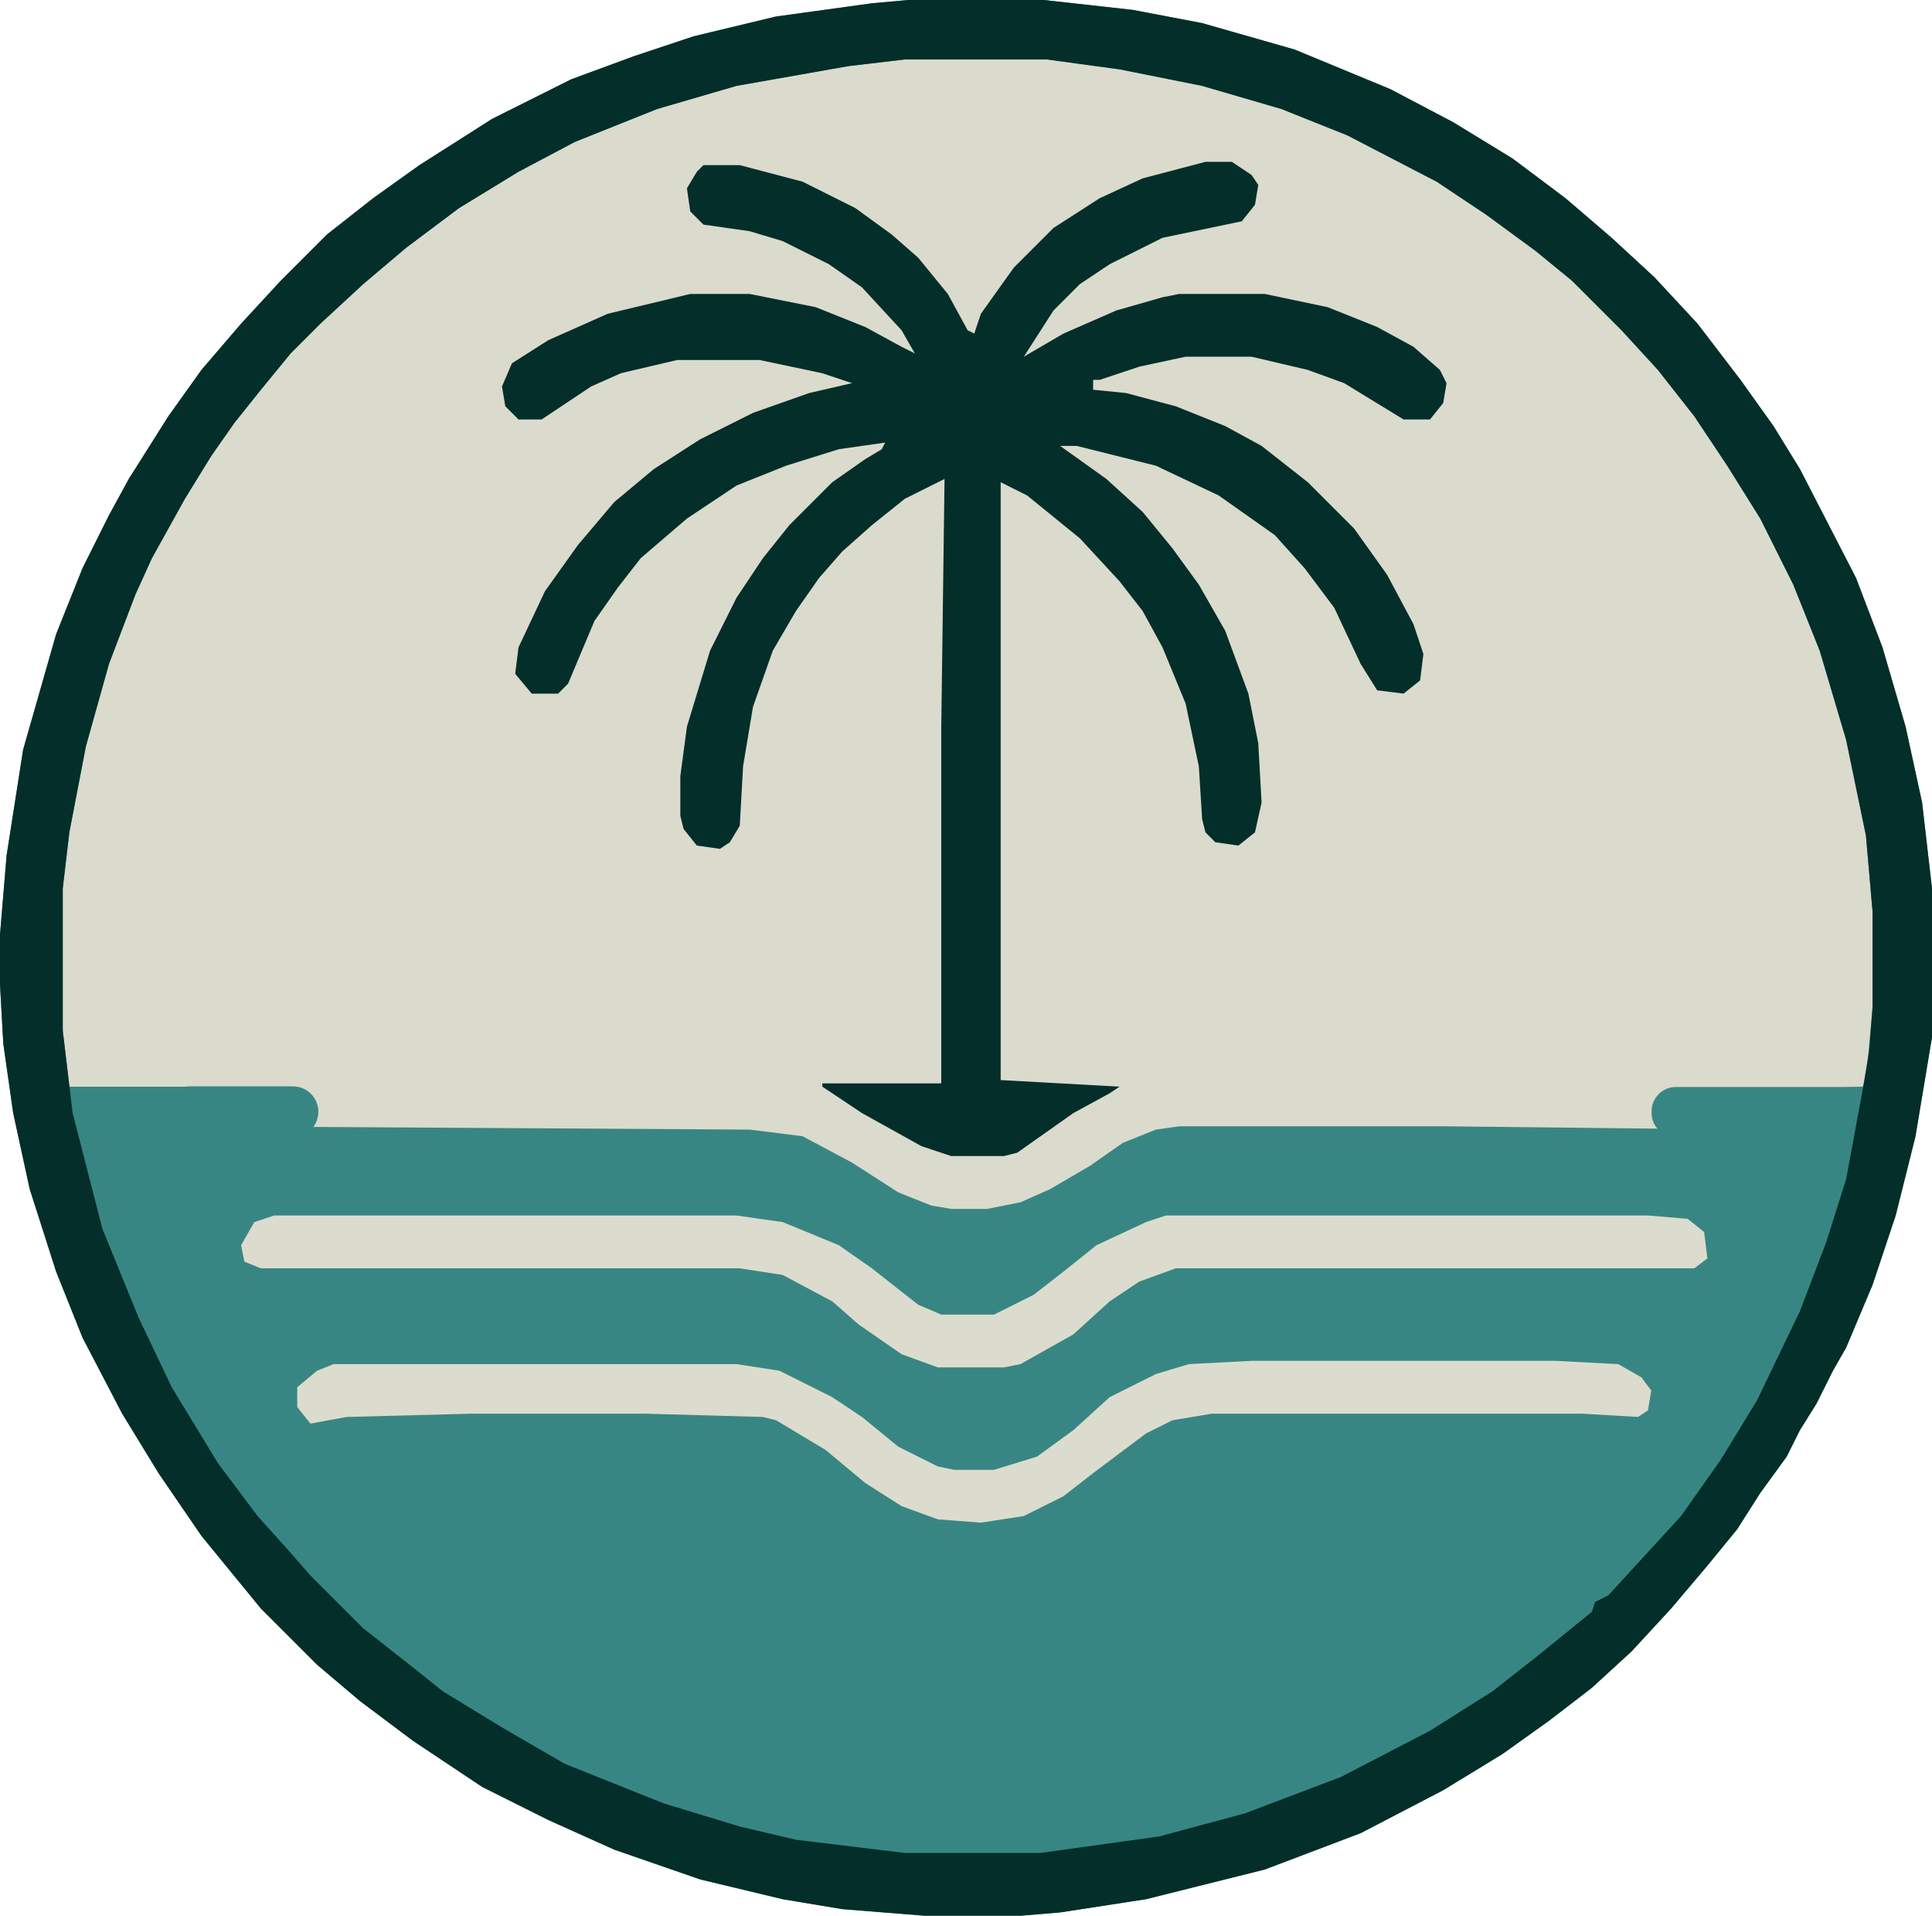
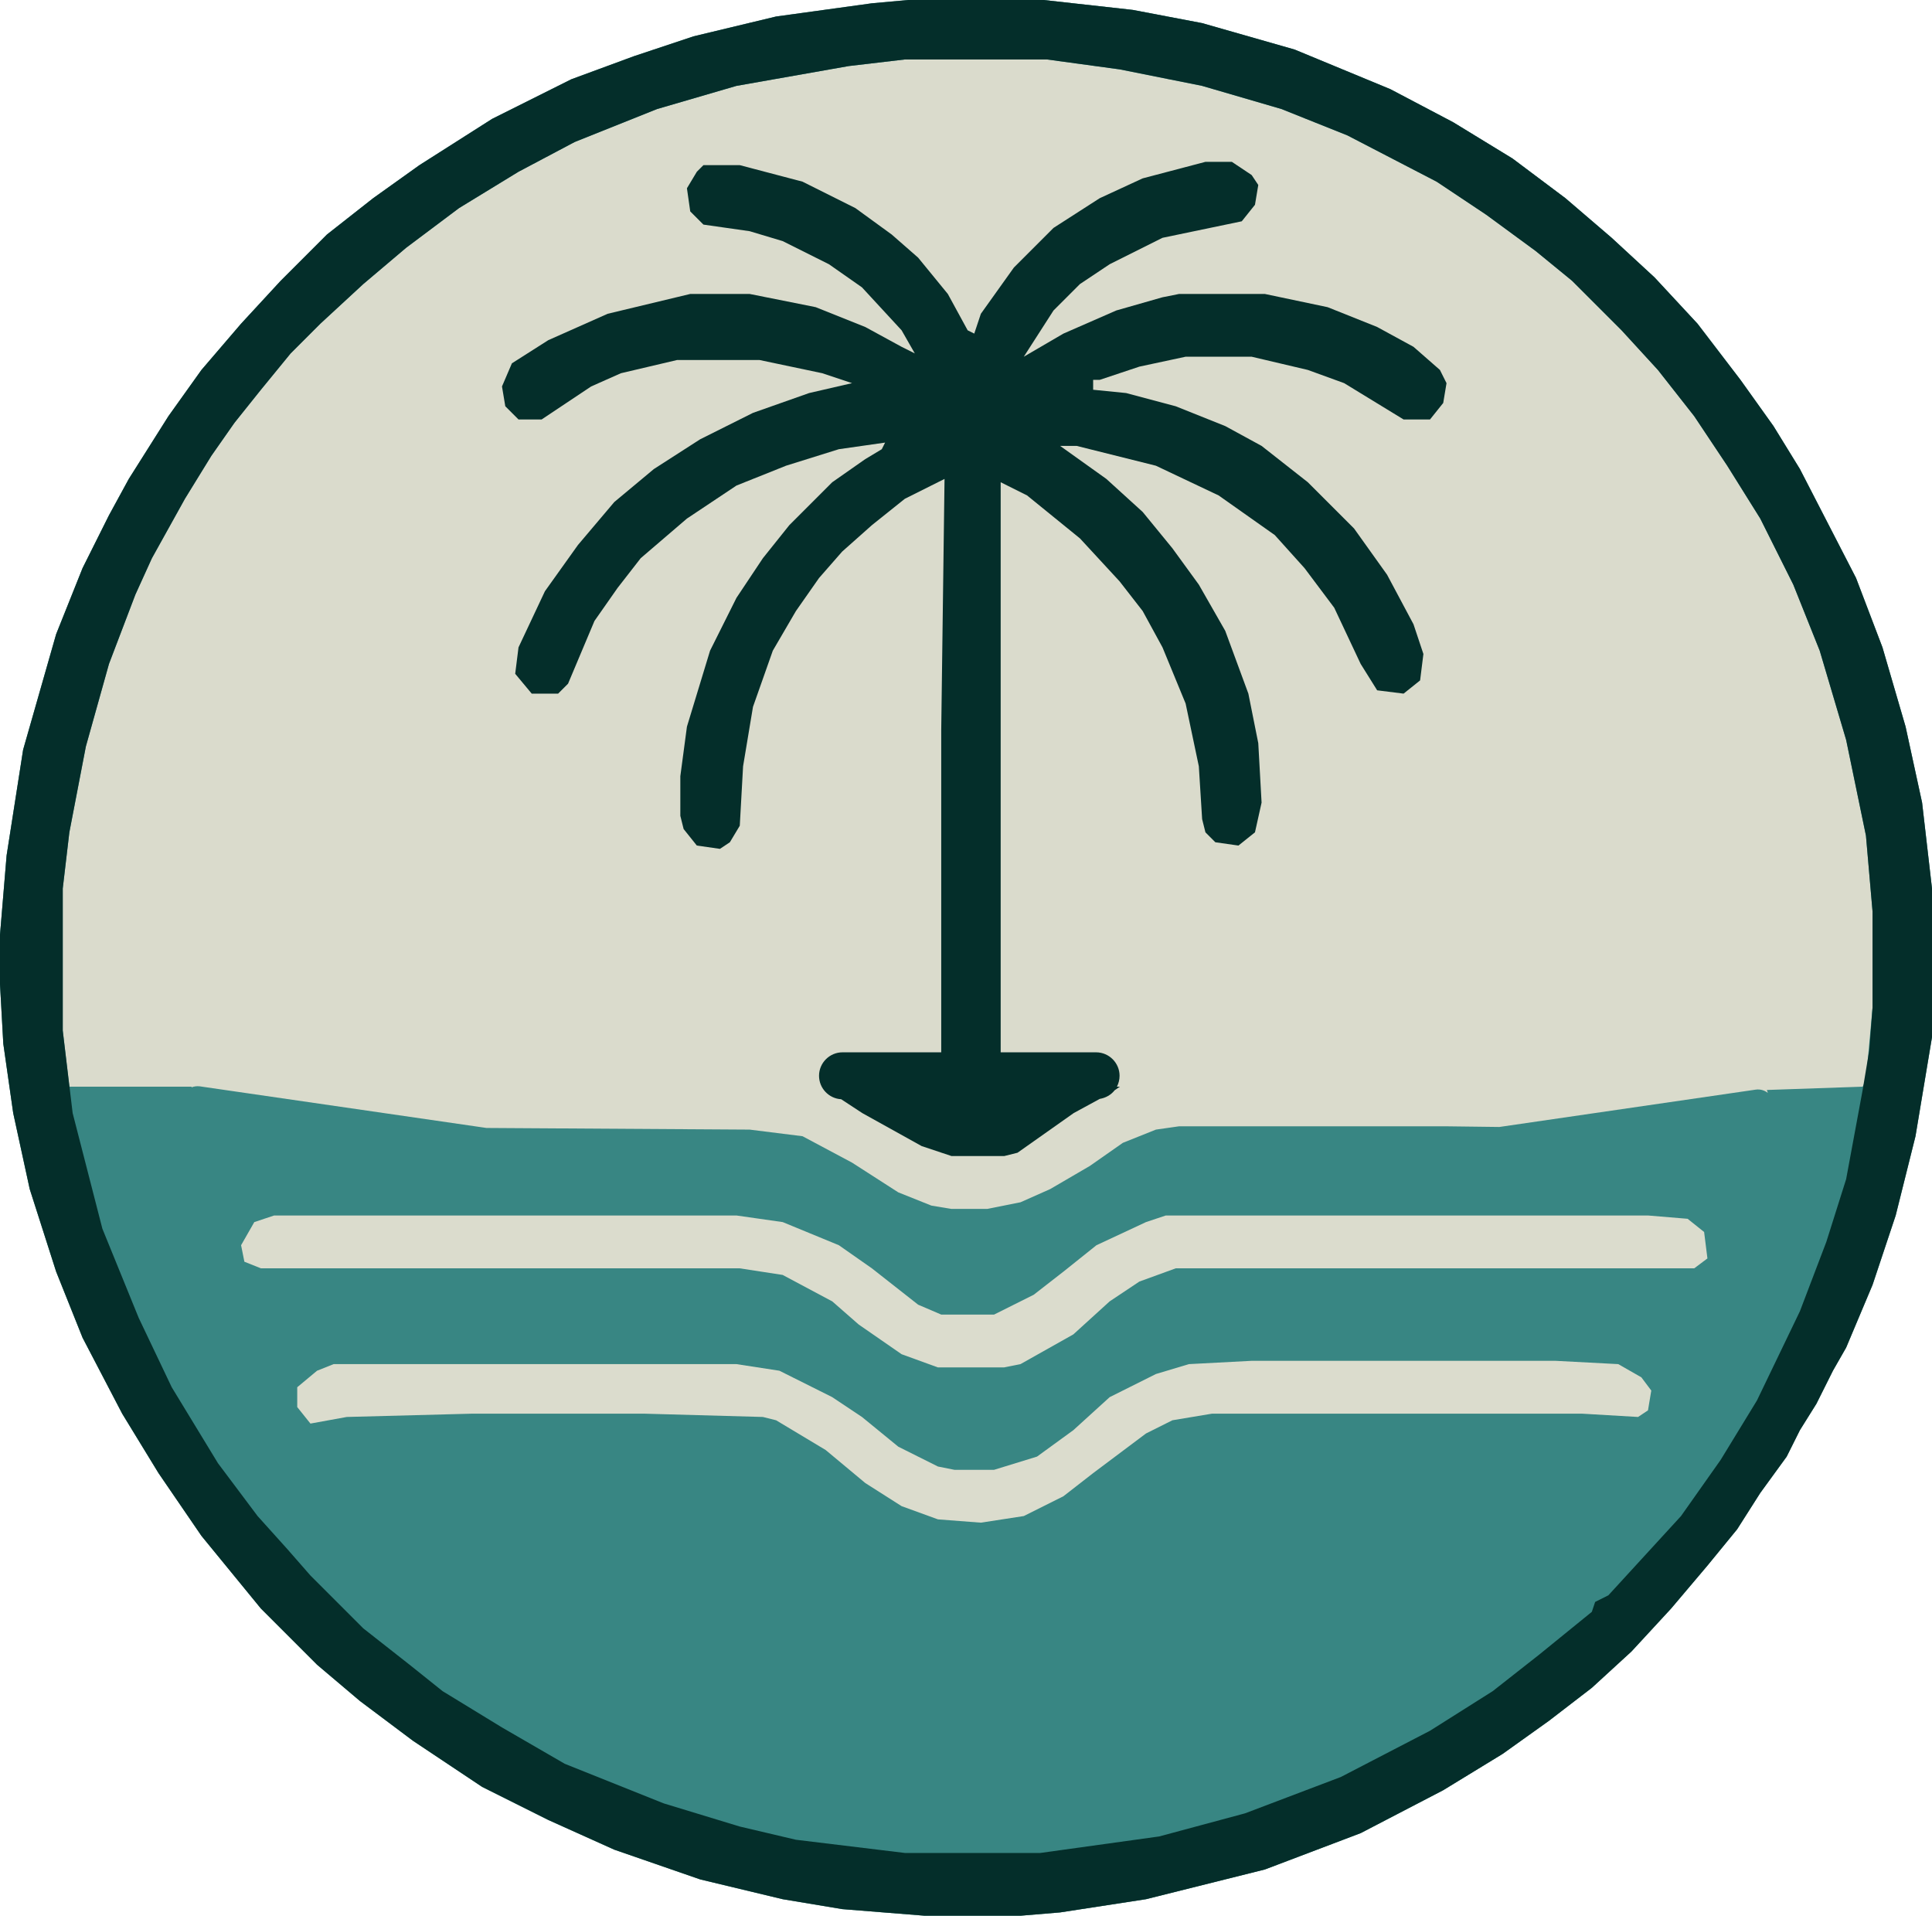
<svg xmlns="http://www.w3.org/2000/svg" version="1.1" id="_图层_2" x="0px" y="0px" viewBox="0 0 585 580" style="enable-background:new 0 0 585 580;" xml:space="preserve">
  <style type="text/css">
	.st0{fill:#DADBCC;}
	.st1{fill:#388683;}
	.st2{fill:#042E2A;}
	.st3{fill:#DBDCCD;}
</style>
  <path class="st0" d="M275,0h41l27,3l21,4l28,8l29,12l19,10l18,11l16,12l14,12l13,12l13,14l13,17l10,14l8,13l17,33l8,21l7,24l5,23  l3,26v45l-5,30l-6,24l-7,21l-8,19l-4,7l-5,10l-5,8l-4,8l-8,11l-7,11l-9,11l-11,13l-12,13l-12,11l-13,10l-14,10l-18,11l-25,13l-29,11  l-36,9l-26,4l-12,1h-29l-25-2l-18-3l-25-6l-26-9l-20-9l-20-10l-21-14l-16-12l-13-11l-17-17l-18-22l-13-19l-11-18l-12-23l-8-20l-8-25  l-5-23l-3-21l-1-18v-15l2-24l5-32l10-35l8-20l8-16l6-11l12-19l10-14l12-14l12-13l14-14l14-11l14-10l22-14l24-12l19-7l18-6l25-6l29-4  L275,0z" />
-   <path class="st1" d="M563.6,344.3h-56.2c-4,0-7.3-3.3-7.3-7.3v-0.6c0-4,3.3-7.3,7.3-7.3h56.2c4,0,7.3,3.3,7.3,7.3v0.6  C570.9,341,567.6,344.3,563.6,344.3z" />
-   <path class="st1" d="M275,0h41l27,3l21,4l28,8l29,12l19,10l18,11l16,12l14,12l13,12l13,14l13,17l10,14l8,13l17,33l8,21l7,24l5,23  l3,26v45l-5,30l-6,24l-7,21l-8,19l-4,7l-5,10l-5,8l-4,8l-8,11l-7,11l-9,11l-11,13l-12,13l-12,11l-13,10l-14,10l-18,11l-25,13l-29,11  l-36,9l-26,4l-12,1h-29l-25-2l-18-3l-25-6l-26-9l-20-9l-20-10l-21-14l-16-12l-13-11l-17-17l-18-22l-13-19l-11-18l-12-23l-8-20l-8-25  l-5-23l-3-21l-1-18v-15l2-24l5-32l10-35l8-20l8-16l6-11l12-19l10-14l12-14l12-13l14-14l14-11l14-10l22-14l24-12l19-7l18-6l25-6l29-4  L275,0z M274,18l-17,2l-34,6l-24,7l-25,10l-17,9l-18,11l-16,12l-13,11L97,98l-9,9l-9,11l-8,10l-7,10l-8,13l-10,18l-5,11l-8,21l-7,25  l-5,26l-2,17v43l2,17h37v9l5,3l164,1l16,2l15,8l14,9l10,4l6,1h11l10-2l9-4l12-7l10-7l10-4l7-1h81l89,1l7-1l2-8l-1-3l29-1l1-2l2-22  v-29l-2-23l-6-29l-8-27l-8-20l-10-20l-10-16l-10-15l-11-14l-11-12l-15-15l-11-9l-15-11l-15-10l-27-14l-20-8l-24-7l-25-5l-22-3H274z" />
+   <path class="st1" d="M582,243l-5-23l-7-24l-8-21l-17-33l-8-13l-10-14l-13-17l-13-14l-13-12l-14-12l-16-12l-18-11l-19-10l-29-12  l-28-8l-21-4l-27-3h-41l-11,1l-29,4l-25,6l-18,6l-19,7l-24,12l-22,14l-14,10L99,71L85,85L73,98l-12,14l-10,14l-12,19l-6,11l-8,16  l-8,20L7,227l-5,32l-2,24v15l1,18l3,21l5,23l8,25l8,20l12,23l11,18l13,19l18,22l17,17l13,11l16,12l21,14l20,10l20,9l26,9l25,6l18,3  l25,2h29l12-1l26-4l36-9l29-11l25-13l18-11l14-10l13-10l12-11l12-13l11-13l9-11l7-11l8-11l4-8l5-8l5-10l4-7l8-19l7-21l6-24l5-30v-45  L582,243z M567,305l-2,22l-1,2l-29,1l0.3,0.9c-1-0.8-2.3-1.2-3.7-1L454,341.2l-16-0.2h-81l-7,1l-10,4l-10,7l-12,7l-9,4l-10,2h-11  l-6-1l-10-4l-14-9l-15-8l-16-2l-79.7-0.5l-86.8-12.6c-0.9-0.1-1.7,0-2.5,0.3V329H21l-2-17v-43l2-17l5-26l7-25l8-21l5-11l10-18l8-13  l7-10l8-10l9-11l9-9l13-12l13-11l16-12l18-11l17-9l25-10l24-7l34-6l17-2h43l22,3l25,5l24,7l20,8l27,14l15,10l15,11l11,9l15,15l11,12  l11,14l10,15l10,16l10,20l8,20l8,27l6,29l2,23V305z" />
  <path class="st2" d="M275,0h41l27,3l21,4l28,8l29,12l19,10l18,11l16,12l14,12l13,12l13,14l13,17l10,14l8,13l17,33l8,21l7,24l5,23  l3,26v45l-5,30l-6,24l-7,21l-8,19l-4,7l-5,10l-5,8l-4,8l-8,11l-7,11l-9,11l-11,13l-12,13l-12,11l-13,10l-14,10l-18,11l-25,13l-29,11  l-36,9l-26,4l-12,1h-29l-25-2l-18-3l-25-6l-26-9l-20-9l-20-10l-21-14l-16-12l-13-11l-17-17l-18-22l-13-19l-11-18l-12-23l-8-20l-8-25  l-5-23l-3-21l-1-18v-15l2-24l5-32l10-35l8-20l8-16l6-11l12-19l10-14l12-14l12-13l14-14l14-11l14-10l22-14l24-12l19-7l18-6l25-6l29-4  L275,0z M274,18l-17,2l-34,6l-24,7l-25,10l-17,9l-18,11l-16,12l-13,11L97,98l-9,9l-9,11l-8,10l-7,10l-8,13l-10,18l-5,11l-8,21l-7,25  l-5,26l-2,17v43l3,25l9,35l11,27l10,21l14,23l12,16l9,10l7,8l16,16l14,11l10,8l18,11l19,11l30,12l23,7l17,4l33,4h41l36-5l26-7l29-11  l27-14l19-12l14-11l16-13l1-3l4-2l22-24l12-17l11-18l13-27l8-21l6-19l5-27l2-12l1-13v-29l-2-23l-6-29l-8-27l-8-20l-10-20l-10-16  l-10-15l-11-14l-11-12l-15-15l-11-9l-15-11l-15-10l-27-14l-20-8l-24-7l-25-5l-22-3H274z" />
-   <path class="st2" d="M365,49h8l6,4l2,3l-1,6l-4,5l-24,5l-16,8l-9,6l-8,8l-9,14l12-7l16-7l14-4l5-1h26l19,4l15,6l11,6l8,7l2,4l-1,6  l-4,5h-8l-18-11l-11-4l-17-4h-20l-14,3l-12,4h-2v3l10,1l15,4l15,6l11,6l14,11l14,14l10,14l8,15l3,9l-1,8l-5,4l-8-1l-5-8l-8-17l-9-12  l-9-10l-17-12l-19-9l-24-6h-5l14,10l11,10l9,11l8,11l8,14l7,19l3,15l1,18l-2,9l-5,4l-7-1l-3-3l-1-4l-1-16l-4-19l-7-17l-6-11l-7-9  l-12-13l-16-13l-8-4v181l36,2l-3,2l-11,6l-17,12l-4,1h-16l-9-3l-18-10l-12-8v-1h36V221l1-76l-12,6l-10,8l-9,8l-7,8l-7,10l-7,12  l-6,17l-3,18l-1,18l-3,5l-3,2l-7-1l-4-5l-1-4v-12l2-15l7-23l8-16l8-12l8-10l13-13l10-7l5-3l1-2l-14,2l-16,5l-15,6l-15,10l-14,12  l-7,9l-7,10l-8,19l-3,3h-8l-5-6l1-8l8-17l10-14l11-13l12-10l14-9l16-8l17-6l13-3l-9-3l-19-4h-25l-17,4l-9,4l-15,10h-7l-4-4l-1-6l3-7  l11-7l18-8l25-6h18l20,4l15,6l11,6l4,2l-4-7l-12-13l-10-7l-14-7l-10-3l-14-2l-4-4l-1-7l3-5l2-2h11l19,5l16,8l11,8l8,7l9,11l6,11l2,1  l2-6l10-14l12-12l14-9l13-6L365,49z" />
  <path class="st3" d="M83,368h140l14,2l17,7l10,7l14,11l7,3h16l12-6l9-7l10-8l15-7l6-2h146l12,1l5,4l1,8l-4,3H356l-11,4l-9,6l-11,10  l-16,9l-5,1h-20l-11-4l-13-9l-8-7l-15-8l-13-2H79l-5-2l-1-5l4-7L83,368z" />
  <path class="st3" d="M379,412h92l19,1l7,4l3,4l-1,6l-3,2l-17-1H367l-12,2l-8,4l-16,12l-9,7l-12,6l-13,2l-13-1l-11-4l-11-7l-12-10  l-15-9l-4-1l-36-1h-52l-38,1l-11,2l-4-5v-6l6-5l5-2h122l13,2l16,8l9,6l11,9l12,6l5,1h12l13-4l11-8l11-10l14-7l10-3L379,412z" />
-   <path class="st1" d="M88.7,344.3H57.3c-4.2,0-7.7-3.5-7.7-7.7v0c0-4.2,3.4-7.7,7.7-7.7h31.4c4.2,0,7.7,3.4,7.7,7.7v0  C96.4,340.9,92.9,344.3,88.7,344.3z" />
+   <path class="st2" d="M436,112l-8-7l-11-6l-15-6l-19-4h-26l-5,1l-14,4l-16,7l-12,7l9-14l8-8l9-6l16-8l24-5l4-5l1-6l-2-3l-6-4h-8  l-19,5l-13,6l-14,9l-12,12l-10,14l-2,6l-2-1l-6-11l-9-11l-8-7l-11-8l-16-8l-19-5h-11l-2,2l-3,5l1,7l4,4l14,2l10,3l14,7l10,7l12,13  l4,7l-4-2l-11-6l-15-6l-20-4h-18l-25,6l-18,8l-11,7l-3,7l1,6l4,4h7l15-10l9-4l17-4h25l19,4l9,3l-13,3l-17,6l-16,8l-14,9l-12,10  l-11,13l-10,14l-8,17l-1,8l5,6h8l3-3l8-19l7-10l7-9l14-12l15-10l15-6l16-5l14-2l-1,2l-5,3l-10,7l-13,13l-8,10l-8,12l-8,16l-7,23  l-2,15v12l1,4l4,5l7,1l3-2l3-5l1-18l3-18l6-17l7-12l7-10l7-8l9-8l10-8l12-6l-1,76v97.6h-29.9c-3.9,0-7.1,3.2-7.1,7.1  c0,3.8,3,6.9,6.7,7.1l6.4,4.2l18,10l9,3h16l4-1l17-12l7.9-4.3c1.8-0.3,3.4-1.2,4.5-2.6l1.6-1.1l-0.9,0c0.5-1,0.8-2.1,0.8-3.3  c0-3.9-3.2-7.1-7.1-7.1H303V146l8,4l16,13l12,13l7,9l6,11l7,17l4,19l1,16l1,4l3,3l7,1l5-4l2-9l-1-18l-3-15l-7-19l-8-14l-8-11l-9-11  l-11-10l-14-10h5l24,6l19,9l17,12l9,10l9,12l8,17l5,8l8,1l5-4l1-8l-3-9l-8-15l-10-14l-14-14l-14-11l-11-6l-15-6l-15-4l-10-1v-3h2  l12-4l14-3h20l17,4l11,4l18,11h8l4-5l1-6L436,112z" />
</svg>
